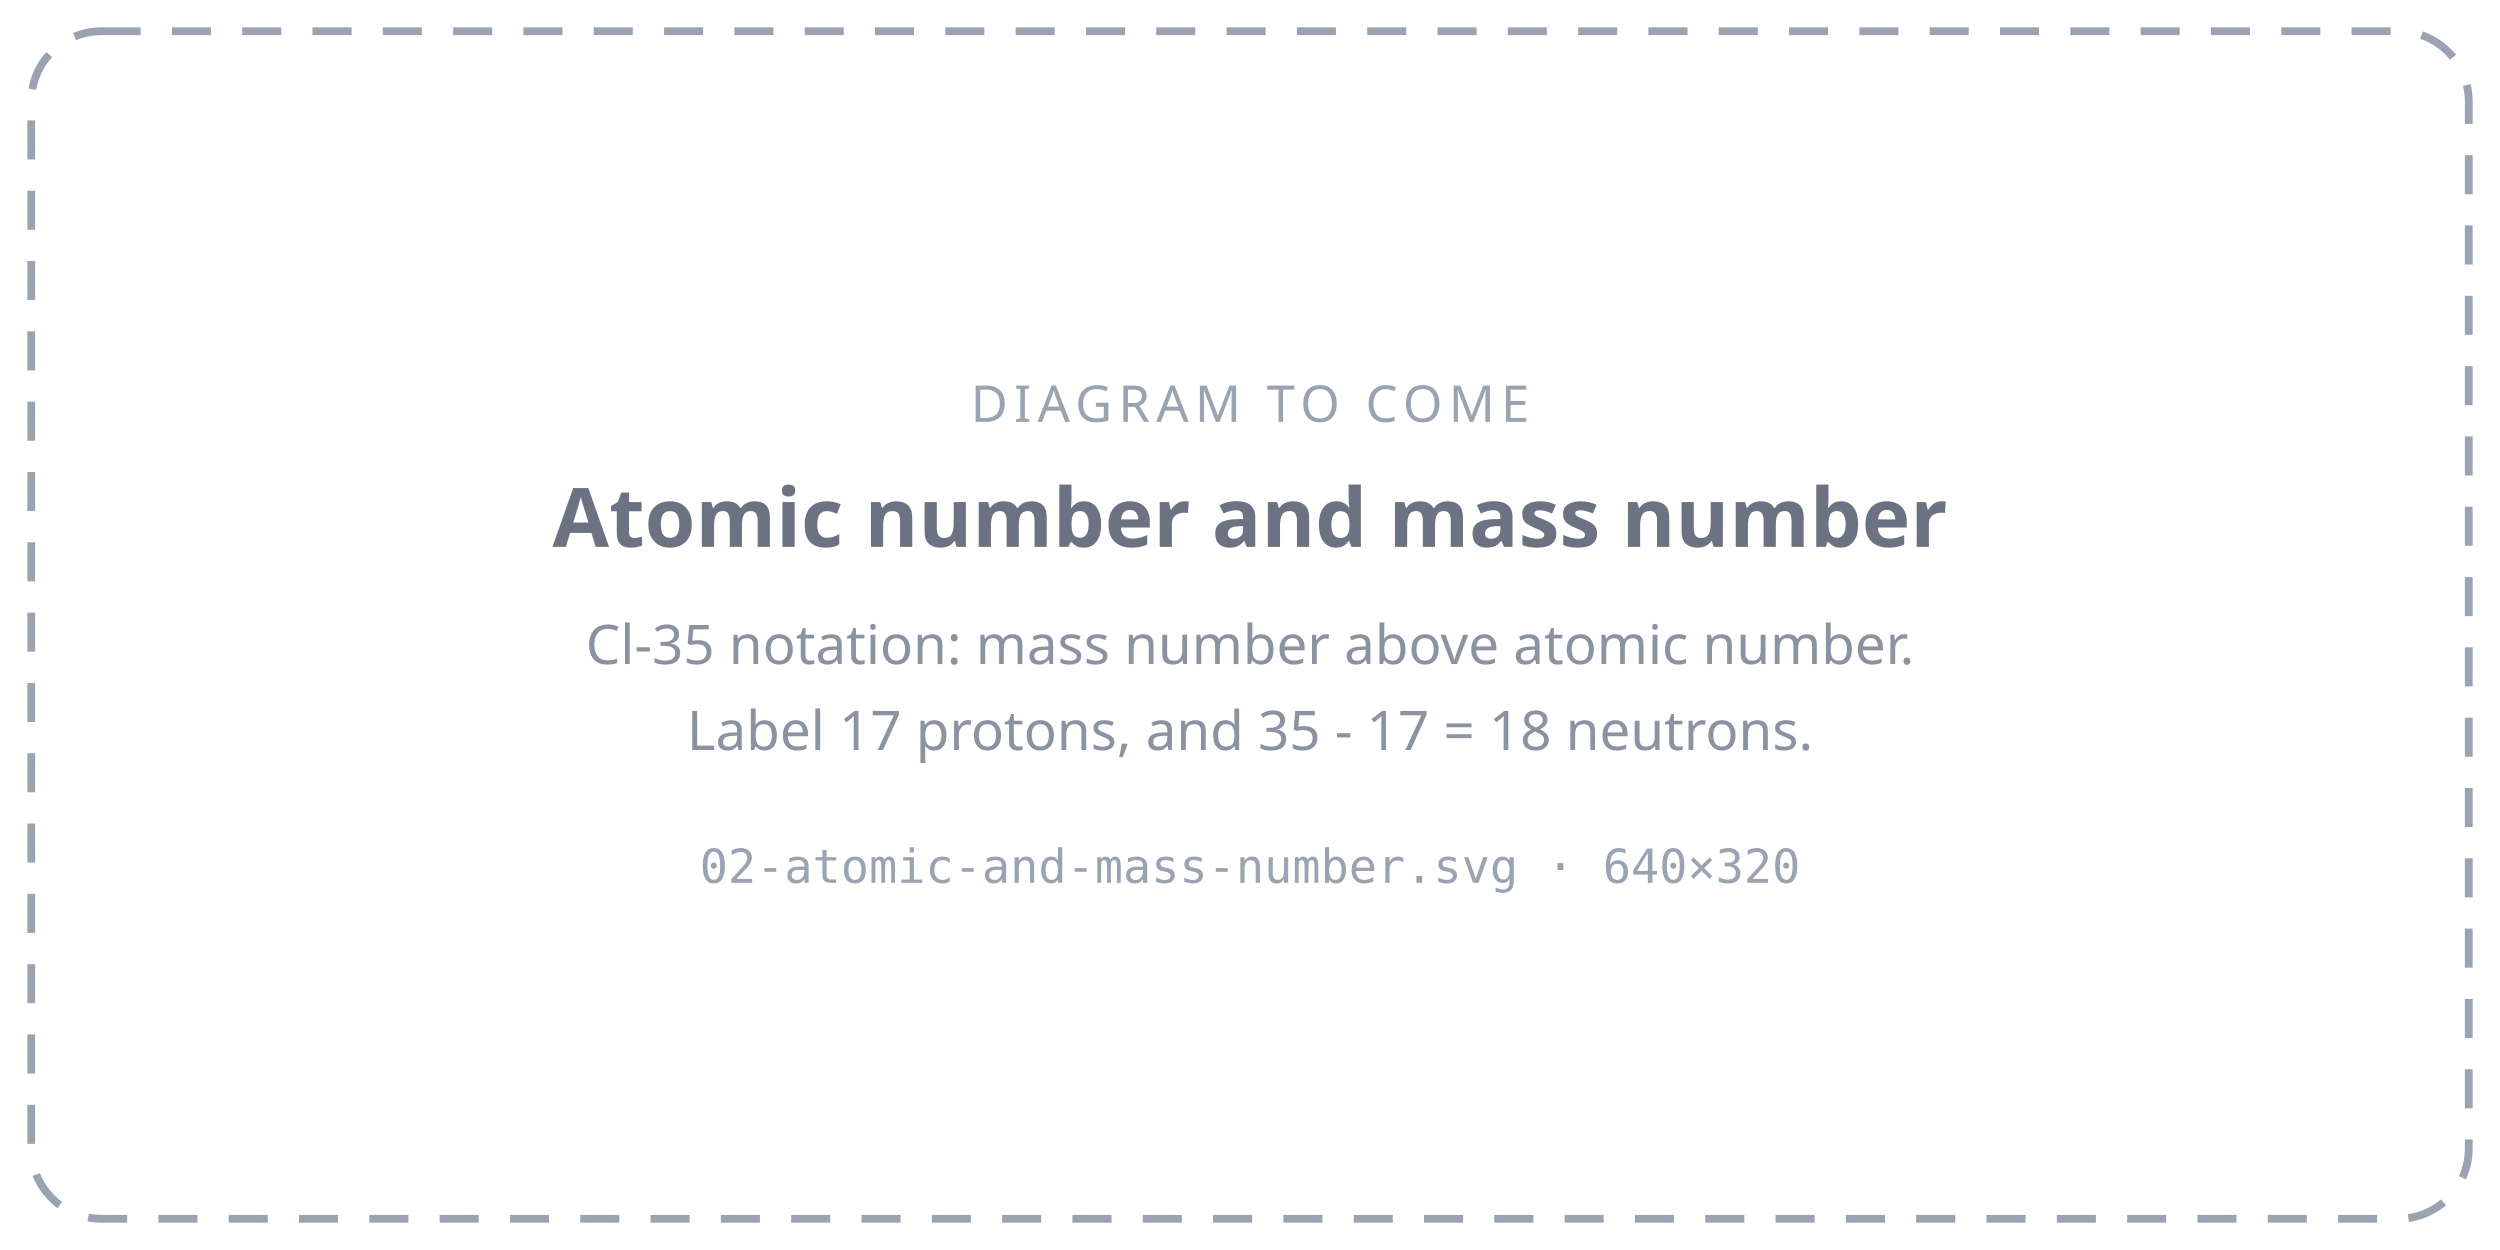
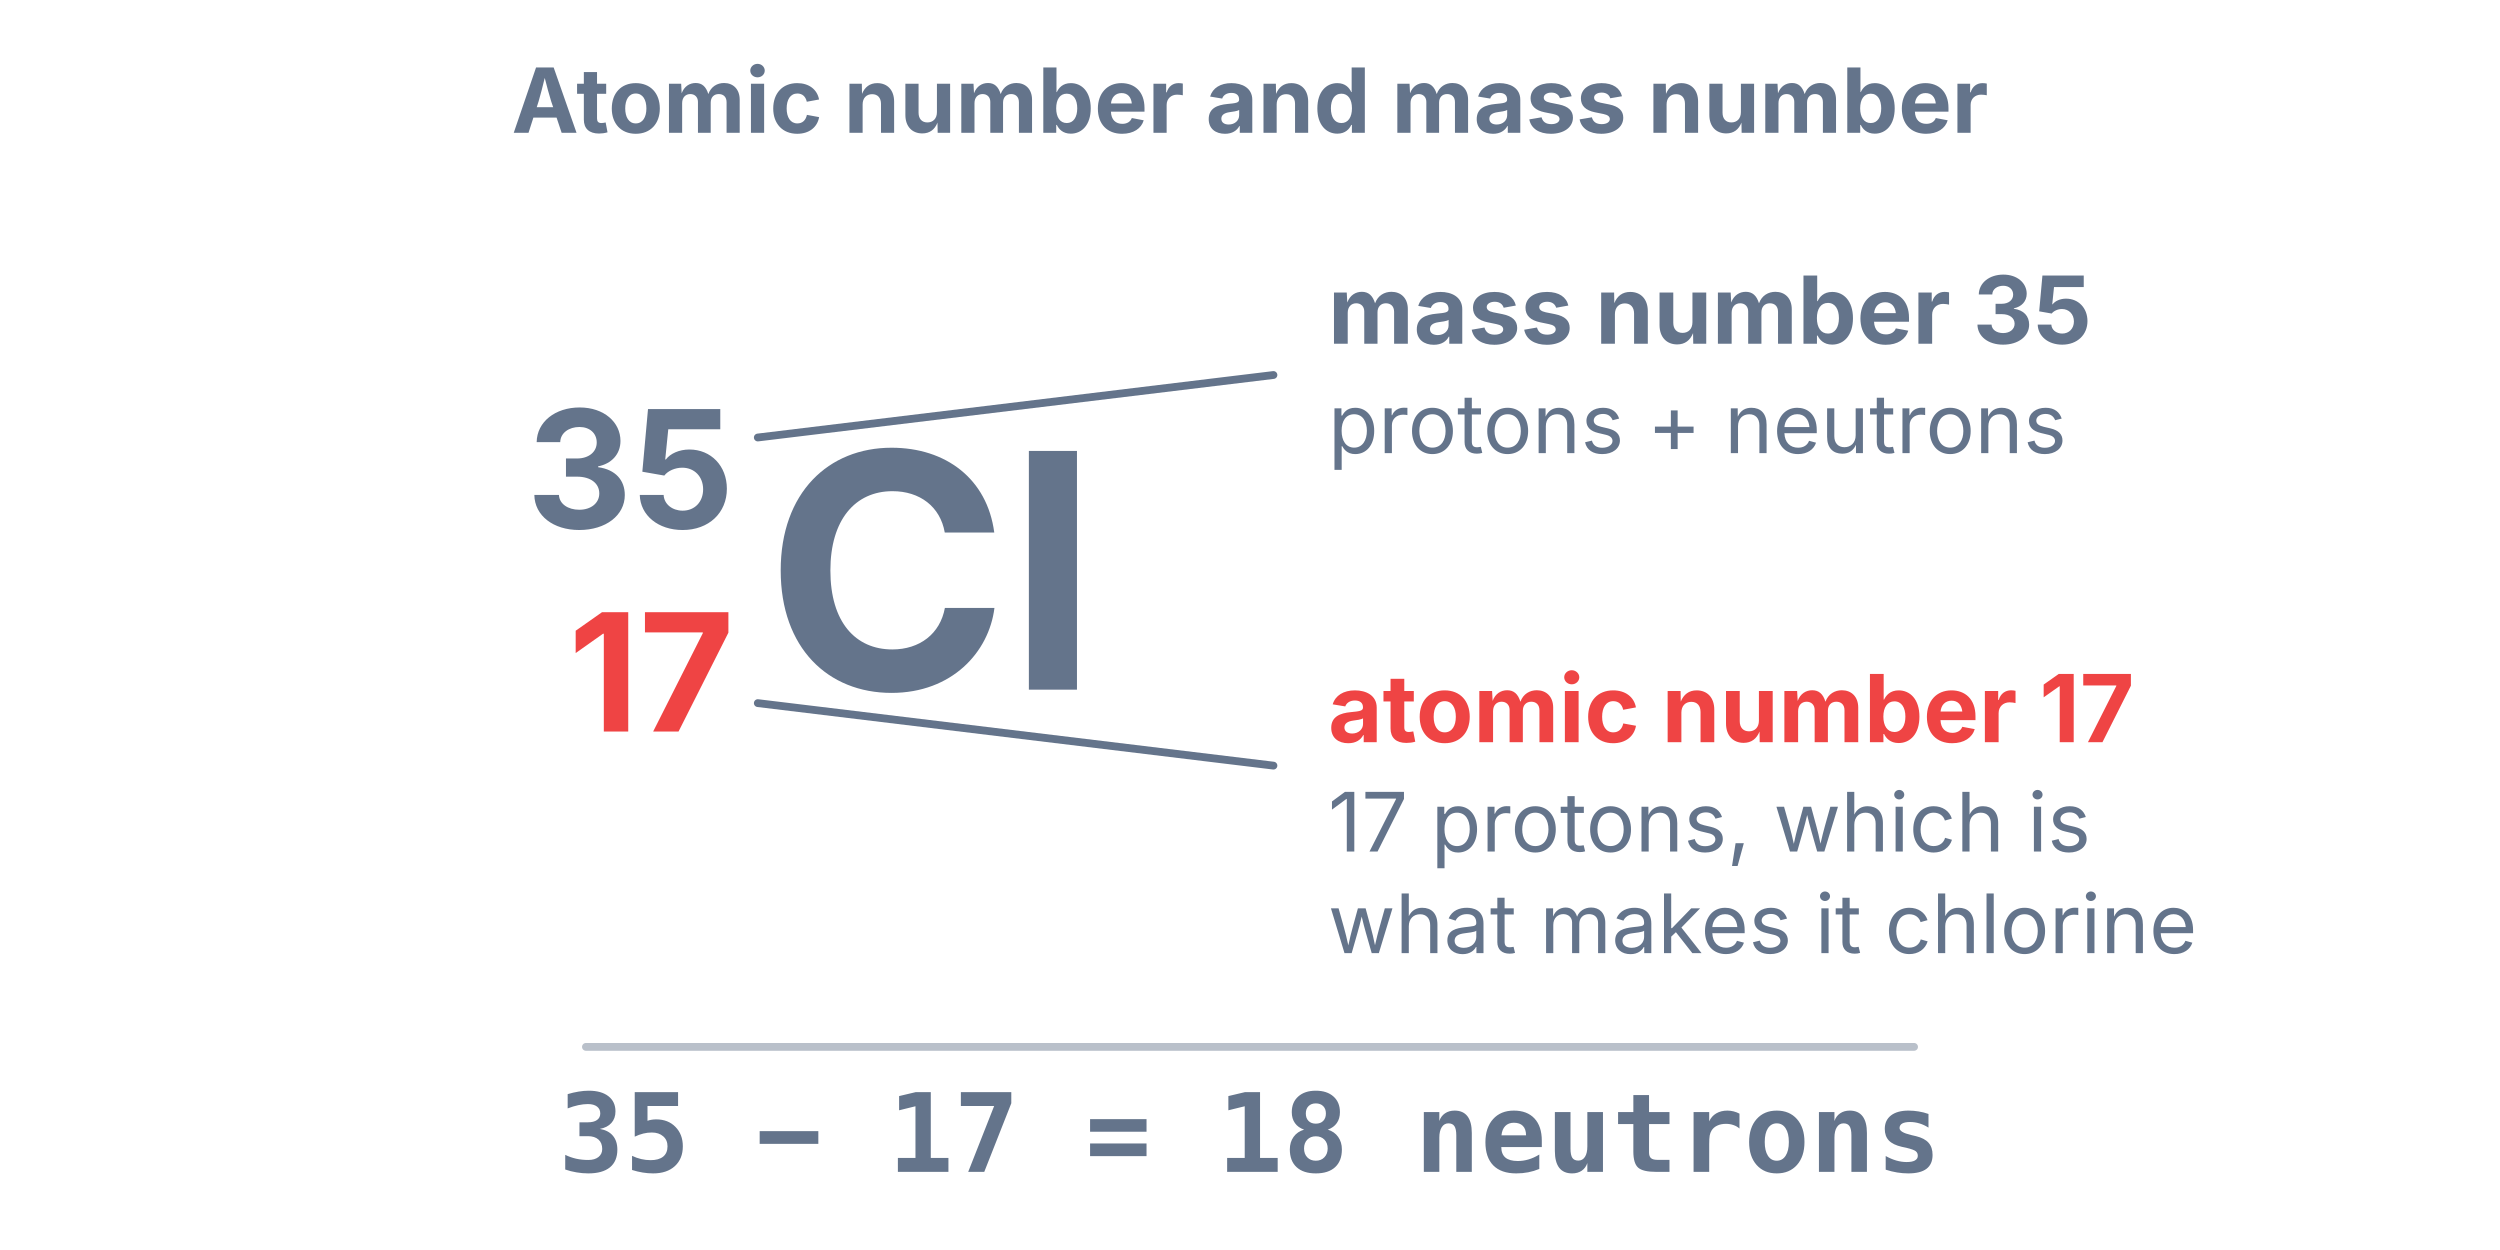
- <svg xmlns="http://www.w3.org/2000/svg" viewBox="0 0 640 320" width="640" height="320" role="img" aria-label="Placeholder: Atomic number and mass number">
-   <rect x="8" y="8" width="624" height="304" rx="18" fill="none" stroke="#9aa3b2" stroke-width="2" stroke-dasharray="10 8" />
-   <text x="320" y="108" text-anchor="middle" font-family="system-ui, sans-serif" font-size="13" letter-spacing="1.6" fill="#9aa3b2">DIAGRAM TO COME</text>
-   <text x="320" y="140" text-anchor="middle" font-family="system-ui, sans-serif" font-size="21" font-weight="700" fill="#6b7382">Atomic number and mass number</text>
-   <text x="320" y="170" text-anchor="middle" font-family="system-ui, sans-serif" font-size="14" fill="#8b93a2">Cl-35 notation: mass number above atomic number.</text>
-   <text x="320" y="192" text-anchor="middle" font-family="system-ui, sans-serif" font-size="14" fill="#8b93a2">Label 17 protons, and 35 - 17 = 18 neutrons.</text>
-   <text x="320" y="226" text-anchor="middle" font-family="ui-monospace, monospace" font-size="12" fill="#9aa3b2">02-atomic-and-mass-number.svg · 640×320</text>
+ <svg xmlns="http://www.w3.org/2000/svg" viewBox="0 0 640 320" width="640" height="320" role="img" aria-labelledby="02-atomic-and-mass-number-title 02-atomic-and-mass-number-desc">
+   <text x="320" y="34" text-anchor="middle" font-family="system-ui, -apple-system, 'Segoe UI', sans-serif" font-size="23" font-weight="700" fill="#64748b">Atomic number and mass number</text>
+   <text x="188" y="120" text-anchor="end" dominant-baseline="central" font-family="system-ui, -apple-system, 'Segoe UI', sans-serif" font-size="42" font-weight="700" fill="#64748b">35</text>
+   <text x="188" y="172" text-anchor="end" dominant-baseline="central" font-family="system-ui, -apple-system, 'Segoe UI', sans-serif" font-size="42" font-weight="700" fill="#ef4444">17</text>
+   <text x="196" y="146" dominant-baseline="central" font-family="system-ui, -apple-system, 'Segoe UI', sans-serif" font-size="84" font-weight="700" fill="#64748b">Cl</text>
+   <path d="M 194 112 L 326 96" fill="none" stroke="#64748b" stroke-width="2" stroke-linecap="round" />
+   <text x="340" y="88" font-family="system-ui, -apple-system, 'Segoe UI', sans-serif" font-size="24" font-weight="700" fill="#64748b">mass number 35</text>
+   <text x="340" y="116" font-family="system-ui, -apple-system, 'Segoe UI', sans-serif" font-size="21" fill="#64748b">protons + neutrons</text>
+   <path d="M 194 180 L 326 196" fill="none" stroke="#64748b" stroke-width="2" stroke-linecap="round" />
+   <text x="340" y="190" font-family="system-ui, -apple-system, 'Segoe UI', sans-serif" font-size="24" font-weight="700" fill="#ef4444">atomic number 17</text>
+   <text x="340" y="218" font-family="system-ui, -apple-system, 'Segoe UI', sans-serif" font-size="21" fill="#64748b">17 protons, which is</text>
+   <text x="340" y="244" font-family="system-ui, -apple-system, 'Segoe UI', sans-serif" font-size="21" fill="#64748b">what makes it chlorine</text>
+   <path d="M 150 268 L 490 268" fill="none" stroke="#64748b" stroke-width="2" stroke-opacity="0.45" stroke-linecap="round" />
+   <text x="320" y="300" text-anchor="middle" font-family="ui-monospace, 'Cascadia Mono', Menlo, Consolas, monospace" font-size="28" font-weight="700" fill="#64748b">35 − 17 = 18 neutrons</text>
</svg>
